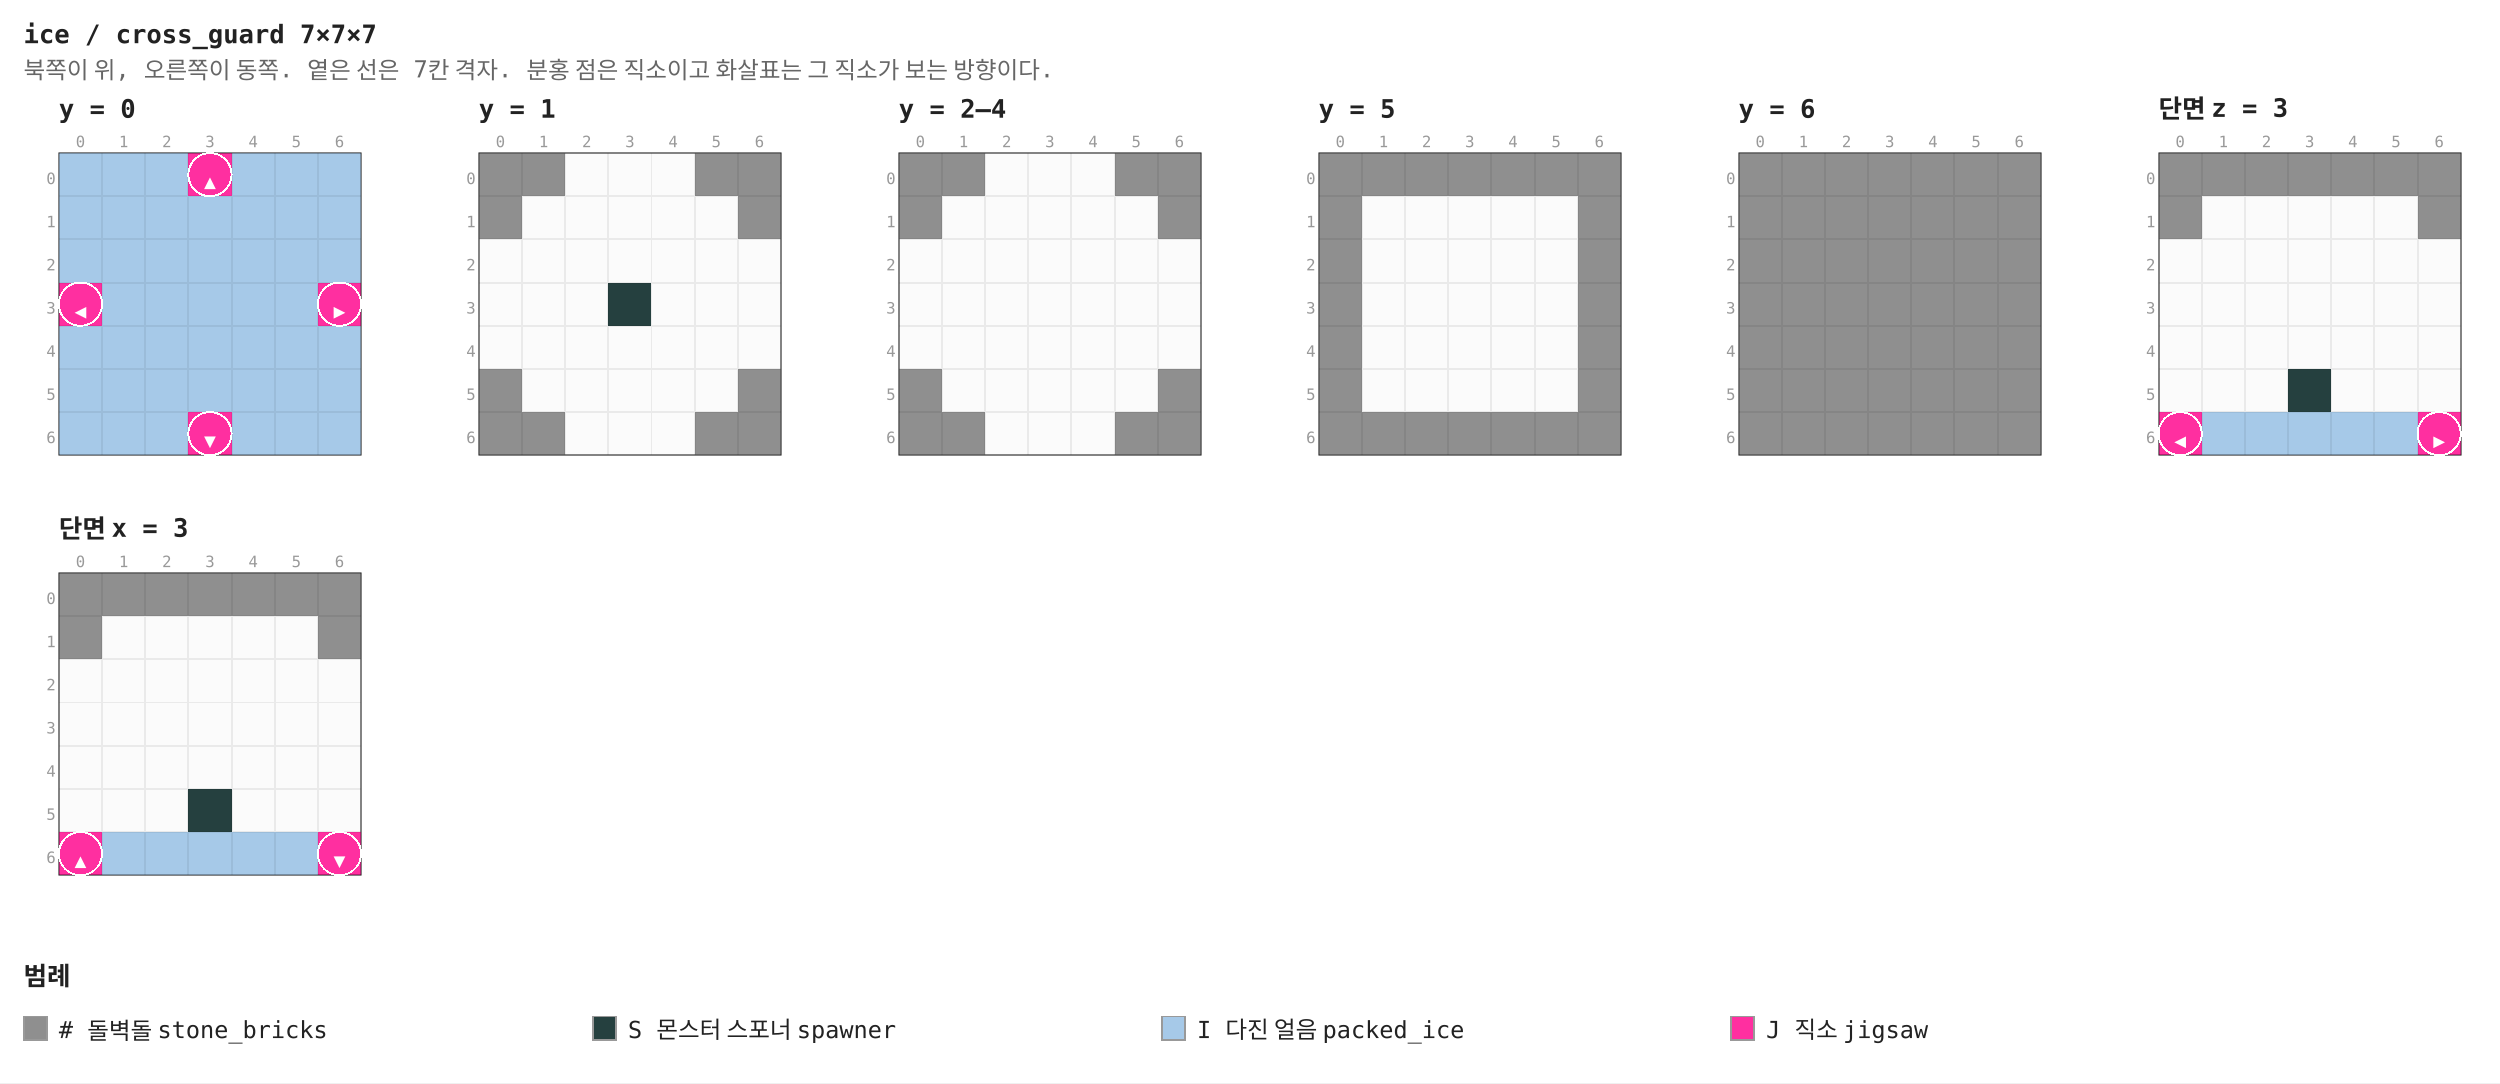
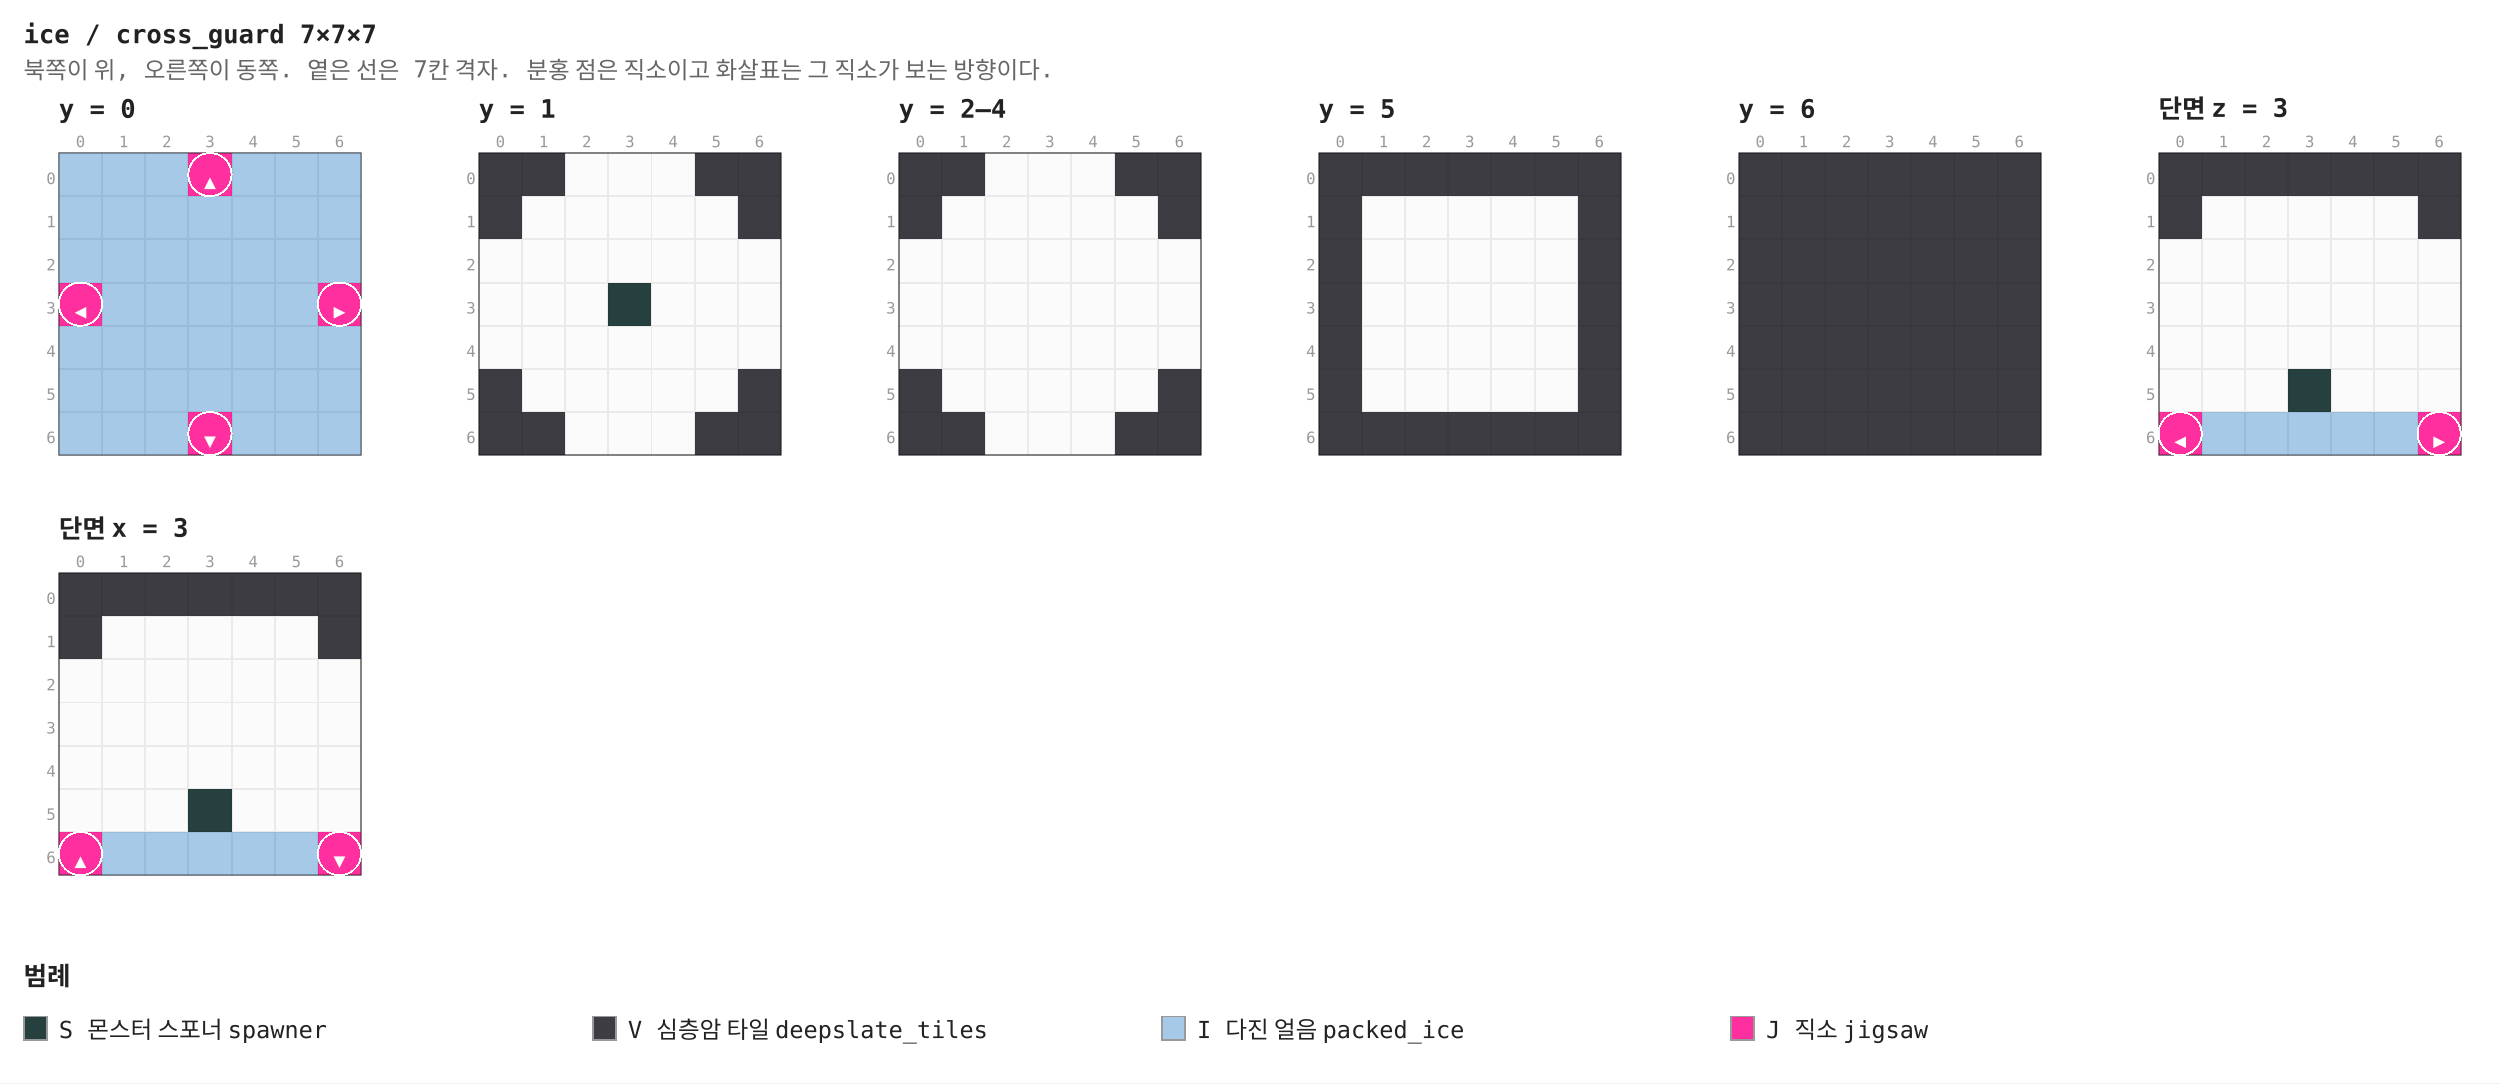
<svg xmlns="http://www.w3.org/2000/svg" width="1274" height="552" viewBox="0 0 1274 552" shape-rendering="crispEdges" font-family="Consolas,'Malgun Gothic','Noto Sans KR',monospace">
  <style>text{fill:#222;shape-rendering:auto}.cap{font-size:13px;font-weight:bold}.leg{font-size:12px}.sub{font-size:12px;fill:#666}.tick{font-size:8px;fill:#999;text-anchor:middle}.arrow{font-size:10px;fill:#fff;text-anchor:middle}.fine{stroke:#000;stroke-opacity:.07;stroke-width:1;fill:none}.grid{stroke:#000;stroke-opacity:.30;stroke-width:1}</style>
  <rect width="100%" height="100%" fill="#fff" />
  <text x="12" y="22" class="cap" font-size="16">ice / cross_guard   7×7×7</text>
  <text x="12" y="40" class="sub">북쪽이 위, 오른쪽이 동쪽. 옅은 선은 7칸 격자. 분홍 점은 직소이고 화살표는 그 직소가 보는 방향이다.</text>
  <text x="30" y="60" class="cap">y = 0</text>
  <rect x="30" y="78" width="154" height="154" fill="#fbfbfb" stroke="#bbb" />
  <path transform="translate(30,78) scale(22)" fill="#a6c9e8" d="M0 0h3v1h-3zM4 0h3v1h-3zM0 1h7v1h-7zM0 2h7v1h-7zM1 3h5v1h-5zM0 4h7v1h-7zM0 5h7v1h-7zM0 6h3v1h-3zM4 6h3v1h-3z" />
  <path transform="translate(30,78) scale(22)" fill="#ff2fa0" d="M3 0h1v1h-1zM0 3h1v1h-1zM6 3h1v1h-1zM3 6h1v1h-1z" />
  <path class="fine" d="M52 78v154M74 78v154M96 78v154M118 78v154M140 78v154M162 78v154M30 100h154M30 122h154M30 144h154M30 166h154M30 188h154M30 210h154" />
  <line x1="30" y1="78" x2="30" y2="232" class="grid" />
  <line x1="184" y1="78" x2="184" y2="232" class="grid" />
  <line x1="30" y1="78" x2="184" y2="78" class="grid" />
  <line x1="30" y1="232" x2="184" y2="232" class="grid" />
  <text x="41.0" y="75" class="tick">0</text>
  <text x="63.0" y="75" class="tick">1</text>
  <text x="85.0" y="75" class="tick">2</text>
  <text x="107.0" y="75" class="tick">3</text>
  <text x="129.0" y="75" class="tick">4</text>
  <text x="151.0" y="75" class="tick">5</text>
  <text x="173.0" y="75" class="tick">6</text>
  <text x="26" y="93.8" class="tick" text-anchor="end">0</text>
  <text x="26" y="115.8" class="tick" text-anchor="end">1</text>
  <text x="26" y="137.8" class="tick" text-anchor="end">2</text>
  <text x="26" y="159.8" class="tick" text-anchor="end">3</text>
  <text x="26" y="181.8" class="tick" text-anchor="end">4</text>
  <text x="26" y="203.8" class="tick" text-anchor="end">5</text>
  <text x="26" y="225.8" class="tick" text-anchor="end">6</text>
  <circle cx="41.0" cy="155.0" r="11.0" fill="#ff2fa0" stroke="#fff" />
  <text x="41.0" y="162.0" class="arrow" font-size="19.8">◀</text>
  <circle cx="107.0" cy="89.0" r="11.0" fill="#ff2fa0" stroke="#fff" />
  <text x="107.0" y="96.0" class="arrow" font-size="19.8">▲</text>
  <circle cx="107.0" cy="221.0" r="11.0" fill="#ff2fa0" stroke="#fff" />
  <text x="107.0" y="228.0" class="arrow" font-size="19.8">▼</text>
  <circle cx="173.0" cy="155.0" r="11.0" fill="#ff2fa0" stroke="#fff" />
  <text x="173.0" y="162.0" class="arrow" font-size="19.8">▶</text>
  <text x="244" y="60" class="cap">y = 1</text>
  <rect x="244" y="78" width="154" height="154" fill="#fbfbfb" stroke="#bbb" />
-   <path transform="translate(244,78) scale(22)" fill="#8f8f8f" d="M0 0h2v1h-2zM5 0h2v1h-2zM0 1h1v1h-1zM6 1h1v1h-1zM0 5h1v1h-1zM6 5h1v1h-1zM0 6h2v1h-2zM5 6h2v1h-2z" />
+   <path transform="translate(244,78) scale(22)" fill="#3c3c42" d="M0 0h2v1h-2zM5 0h2v1h-2zM0 1h1v1h-1zM6 1h1v1h-1zM0 5h1v1h-1zM6 5h1v1h-1zM0 6h2v1h-2zM5 6h2v1h-2z" />
  <path transform="translate(244,78) scale(22)" fill="#25403f" d="M3 3h1v1h-1z" />
  <path class="fine" d="M266 78v154M288 78v154M310 78v154M332 78v154M354 78v154M376 78v154M244 100h154M244 122h154M244 144h154M244 166h154M244 188h154M244 210h154" />
  <line x1="244" y1="78" x2="244" y2="232" class="grid" />
  <line x1="398" y1="78" x2="398" y2="232" class="grid" />
  <line x1="244" y1="78" x2="398" y2="78" class="grid" />
  <line x1="244" y1="232" x2="398" y2="232" class="grid" />
  <text x="255.0" y="75" class="tick">0</text>
  <text x="277.0" y="75" class="tick">1</text>
  <text x="299.0" y="75" class="tick">2</text>
  <text x="321.0" y="75" class="tick">3</text>
  <text x="343.0" y="75" class="tick">4</text>
  <text x="365.0" y="75" class="tick">5</text>
  <text x="387.0" y="75" class="tick">6</text>
  <text x="240" y="93.8" class="tick" text-anchor="end">0</text>
  <text x="240" y="115.8" class="tick" text-anchor="end">1</text>
  <text x="240" y="137.8" class="tick" text-anchor="end">2</text>
  <text x="240" y="159.8" class="tick" text-anchor="end">3</text>
  <text x="240" y="181.8" class="tick" text-anchor="end">4</text>
  <text x="240" y="203.8" class="tick" text-anchor="end">5</text>
  <text x="240" y="225.8" class="tick" text-anchor="end">6</text>
  <text x="458" y="60" class="cap">y = 2–4</text>
  <rect x="458" y="78" width="154" height="154" fill="#fbfbfb" stroke="#bbb" />
-   <path transform="translate(458,78) scale(22)" fill="#8f8f8f" d="M0 0h2v1h-2zM5 0h2v1h-2zM0 1h1v1h-1zM6 1h1v1h-1zM0 5h1v1h-1zM6 5h1v1h-1zM0 6h2v1h-2zM5 6h2v1h-2z" />
+   <path transform="translate(458,78) scale(22)" fill="#3c3c42" d="M0 0h2v1h-2zM5 0h2v1h-2zM0 1h1v1h-1zM6 1h1v1h-1zM0 5h1v1h-1zM6 5h1v1h-1zM0 6h2v1h-2zM5 6h2v1h-2z" />
  <path class="fine" d="M480 78v154M502 78v154M524 78v154M546 78v154M568 78v154M590 78v154M458 100h154M458 122h154M458 144h154M458 166h154M458 188h154M458 210h154" />
  <line x1="458" y1="78" x2="458" y2="232" class="grid" />
  <line x1="612" y1="78" x2="612" y2="232" class="grid" />
  <line x1="458" y1="78" x2="612" y2="78" class="grid" />
  <line x1="458" y1="232" x2="612" y2="232" class="grid" />
  <text x="469.0" y="75" class="tick">0</text>
  <text x="491.0" y="75" class="tick">1</text>
  <text x="513.0" y="75" class="tick">2</text>
  <text x="535.0" y="75" class="tick">3</text>
  <text x="557.0" y="75" class="tick">4</text>
  <text x="579.0" y="75" class="tick">5</text>
  <text x="601.0" y="75" class="tick">6</text>
  <text x="454" y="93.8" class="tick" text-anchor="end">0</text>
  <text x="454" y="115.8" class="tick" text-anchor="end">1</text>
  <text x="454" y="137.8" class="tick" text-anchor="end">2</text>
  <text x="454" y="159.8" class="tick" text-anchor="end">3</text>
  <text x="454" y="181.8" class="tick" text-anchor="end">4</text>
  <text x="454" y="203.8" class="tick" text-anchor="end">5</text>
  <text x="454" y="225.8" class="tick" text-anchor="end">6</text>
  <text x="672" y="60" class="cap">y = 5</text>
  <rect x="672" y="78" width="154" height="154" fill="#fbfbfb" stroke="#bbb" />
-   <path transform="translate(672,78) scale(22)" fill="#8f8f8f" d="M0 0h7v1h-7zM0 1h1v1h-1zM6 1h1v1h-1zM0 2h1v1h-1zM6 2h1v1h-1zM0 3h1v1h-1zM6 3h1v1h-1zM0 4h1v1h-1zM6 4h1v1h-1zM0 5h1v1h-1zM6 5h1v1h-1zM0 6h7v1h-7z" />
+   <path transform="translate(672,78) scale(22)" fill="#3c3c42" d="M0 0h7v1h-7zM0 1h1v1h-1zM6 1h1v1h-1zM0 2h1v1h-1zM6 2h1v1h-1zM0 3h1v1h-1zM6 3h1v1h-1zM0 4h1v1h-1zM6 4h1v1h-1zM0 5h1v1h-1zM6 5h1v1h-1zM0 6h7v1h-7z" />
  <path class="fine" d="M694 78v154M716 78v154M738 78v154M760 78v154M782 78v154M804 78v154M672 100h154M672 122h154M672 144h154M672 166h154M672 188h154M672 210h154" />
  <line x1="672" y1="78" x2="672" y2="232" class="grid" />
  <line x1="826" y1="78" x2="826" y2="232" class="grid" />
  <line x1="672" y1="78" x2="826" y2="78" class="grid" />
  <line x1="672" y1="232" x2="826" y2="232" class="grid" />
  <text x="683.0" y="75" class="tick">0</text>
  <text x="705.0" y="75" class="tick">1</text>
  <text x="727.0" y="75" class="tick">2</text>
  <text x="749.0" y="75" class="tick">3</text>
  <text x="771.0" y="75" class="tick">4</text>
  <text x="793.0" y="75" class="tick">5</text>
  <text x="815.0" y="75" class="tick">6</text>
  <text x="668" y="93.8" class="tick" text-anchor="end">0</text>
  <text x="668" y="115.8" class="tick" text-anchor="end">1</text>
  <text x="668" y="137.8" class="tick" text-anchor="end">2</text>
  <text x="668" y="159.8" class="tick" text-anchor="end">3</text>
  <text x="668" y="181.8" class="tick" text-anchor="end">4</text>
  <text x="668" y="203.8" class="tick" text-anchor="end">5</text>
  <text x="668" y="225.8" class="tick" text-anchor="end">6</text>
  <text x="886" y="60" class="cap">y = 6</text>
  <rect x="886" y="78" width="154" height="154" fill="#fbfbfb" stroke="#bbb" />
-   <path transform="translate(886,78) scale(22)" fill="#8f8f8f" d="M0 0h7v1h-7zM0 1h7v1h-7zM0 2h7v1h-7zM0 3h7v1h-7zM0 4h7v1h-7zM0 5h7v1h-7zM0 6h7v1h-7z" />
+   <path transform="translate(886,78) scale(22)" fill="#3c3c42" d="M0 0h7v1h-7zM0 1h7v1h-7zM0 2h7v1h-7zM0 3h7v1h-7zM0 4h7v1h-7zM0 5h7v1h-7zM0 6h7v1h-7z" />
  <path class="fine" d="M908 78v154M930 78v154M952 78v154M974 78v154M996 78v154M1018 78v154M886 100h154M886 122h154M886 144h154M886 166h154M886 188h154M886 210h154" />
  <line x1="886" y1="78" x2="886" y2="232" class="grid" />
  <line x1="1040" y1="78" x2="1040" y2="232" class="grid" />
  <line x1="886" y1="78" x2="1040" y2="78" class="grid" />
  <line x1="886" y1="232" x2="1040" y2="232" class="grid" />
  <text x="897.0" y="75" class="tick">0</text>
  <text x="919.0" y="75" class="tick">1</text>
  <text x="941.0" y="75" class="tick">2</text>
  <text x="963.0" y="75" class="tick">3</text>
  <text x="985.0" y="75" class="tick">4</text>
  <text x="1007.0" y="75" class="tick">5</text>
  <text x="1029.0" y="75" class="tick">6</text>
  <text x="882" y="93.8" class="tick" text-anchor="end">0</text>
  <text x="882" y="115.8" class="tick" text-anchor="end">1</text>
  <text x="882" y="137.8" class="tick" text-anchor="end">2</text>
  <text x="882" y="159.8" class="tick" text-anchor="end">3</text>
  <text x="882" y="181.8" class="tick" text-anchor="end">4</text>
  <text x="882" y="203.8" class="tick" text-anchor="end">5</text>
  <text x="882" y="225.8" class="tick" text-anchor="end">6</text>
  <text x="1100" y="60" class="cap">단면 z = 3</text>
  <rect x="1100" y="78" width="154" height="154" fill="#fbfbfb" stroke="#bbb" />
-   <path transform="translate(1100,78) scale(22)" fill="#8f8f8f" d="M0 0h7v1h-7zM0 1h1v1h-1zM6 1h1v1h-1z" />
+   <path transform="translate(1100,78) scale(22)" fill="#3c3c42" d="M0 0h7v1h-7zM0 1h1v1h-1zM6 1h1v1h-1z" />
  <path transform="translate(1100,78) scale(22)" fill="#25403f" d="M3 5h1v1h-1z" />
  <path transform="translate(1100,78) scale(22)" fill="#ff2fa0" d="M0 6h1v1h-1zM6 6h1v1h-1z" />
  <path transform="translate(1100,78) scale(22)" fill="#a6c9e8" d="M1 6h5v1h-5z" />
  <path class="fine" d="M1122 78v154M1144 78v154M1166 78v154M1188 78v154M1210 78v154M1232 78v154M1100 100h154M1100 122h154M1100 144h154M1100 166h154M1100 188h154M1100 210h154" />
  <line x1="1100" y1="78" x2="1100" y2="232" class="grid" />
  <line x1="1254" y1="78" x2="1254" y2="232" class="grid" />
  <line x1="1100" y1="78" x2="1254" y2="78" class="grid" />
  <line x1="1100" y1="232" x2="1254" y2="232" class="grid" />
  <text x="1111.0" y="75" class="tick">0</text>
  <text x="1133.0" y="75" class="tick">1</text>
  <text x="1155.0" y="75" class="tick">2</text>
  <text x="1177.0" y="75" class="tick">3</text>
  <text x="1199.0" y="75" class="tick">4</text>
  <text x="1221.0" y="75" class="tick">5</text>
  <text x="1243.0" y="75" class="tick">6</text>
  <text x="1096" y="93.8" class="tick" text-anchor="end">0</text>
  <text x="1096" y="115.8" class="tick" text-anchor="end">1</text>
  <text x="1096" y="137.8" class="tick" text-anchor="end">2</text>
  <text x="1096" y="159.8" class="tick" text-anchor="end">3</text>
  <text x="1096" y="181.8" class="tick" text-anchor="end">4</text>
  <text x="1096" y="203.8" class="tick" text-anchor="end">5</text>
  <text x="1096" y="225.8" class="tick" text-anchor="end">6</text>
  <circle cx="1111.0" cy="221.0" r="11.0" fill="#ff2fa0" stroke="#fff" />
  <text x="1111.0" y="228.0" class="arrow" font-size="19.8">◀</text>
  <circle cx="1243.0" cy="221.0" r="11.0" fill="#ff2fa0" stroke="#fff" />
  <text x="1243.0" y="228.0" class="arrow" font-size="19.8">▶</text>
  <text x="30" y="274" class="cap">단면 x = 3</text>
  <rect x="30" y="292" width="154" height="154" fill="#fbfbfb" stroke="#bbb" />
-   <path transform="translate(30,292) scale(22)" fill="#8f8f8f" d="M0 0h7v1h-7zM0 1h1v1h-1zM6 1h1v1h-1z" />
+   <path transform="translate(30,292) scale(22)" fill="#3c3c42" d="M0 0h7v1h-7zM0 1h1v1h-1zM6 1h1v1h-1z" />
  <path transform="translate(30,292) scale(22)" fill="#25403f" d="M3 5h1v1h-1z" />
  <path transform="translate(30,292) scale(22)" fill="#ff2fa0" d="M0 6h1v1h-1zM6 6h1v1h-1z" />
  <path transform="translate(30,292) scale(22)" fill="#a6c9e8" d="M1 6h5v1h-5z" />
  <path class="fine" d="M52 292v154M74 292v154M96 292v154M118 292v154M140 292v154M162 292v154M30 314h154M30 336h154M30 358h154M30 380h154M30 402h154M30 424h154" />
  <line x1="30" y1="292" x2="30" y2="446" class="grid" />
  <line x1="184" y1="292" x2="184" y2="446" class="grid" />
  <line x1="30" y1="292" x2="184" y2="292" class="grid" />
  <line x1="30" y1="446" x2="184" y2="446" class="grid" />
  <text x="41.0" y="289" class="tick">0</text>
  <text x="63.0" y="289" class="tick">1</text>
  <text x="85.0" y="289" class="tick">2</text>
  <text x="107.0" y="289" class="tick">3</text>
  <text x="129.0" y="289" class="tick">4</text>
  <text x="151.0" y="289" class="tick">5</text>
  <text x="173.0" y="289" class="tick">6</text>
  <text x="26" y="307.8" class="tick" text-anchor="end">0</text>
  <text x="26" y="329.8" class="tick" text-anchor="end">1</text>
  <text x="26" y="351.8" class="tick" text-anchor="end">2</text>
  <text x="26" y="373.8" class="tick" text-anchor="end">3</text>
  <text x="26" y="395.8" class="tick" text-anchor="end">4</text>
  <text x="26" y="417.8" class="tick" text-anchor="end">5</text>
  <text x="26" y="439.8" class="tick" text-anchor="end">6</text>
  <circle cx="41.0" cy="435.0" r="11.0" fill="#ff2fa0" stroke="#fff" />
  <text x="41.0" y="442.0" class="arrow" font-size="19.8">▲</text>
  <circle cx="173.0" cy="435.0" r="11.0" fill="#ff2fa0" stroke="#fff" />
  <text x="173.0" y="442.0" class="arrow" font-size="19.8">▼</text>
  <text x="12" y="502" class="cap">범례</text>
-   <rect x="12" y="518" width="12" height="12" fill="#8f8f8f" stroke="#999" />
-   <text x="30" y="529" class="leg">#  돌벽돌  stone_bricks</text>
-   <rect x="302" y="518" width="12" height="12" fill="#25403f" stroke="#999" />
-   <text x="320" y="529" class="leg">S  몬스터 스포너  spawner</text>
+   <rect x="12" y="518" width="12" height="12" fill="#25403f" stroke="#999" />
+   <text x="30" y="529" class="leg">S  몬스터 스포너  spawner</text>
+   <rect x="302" y="518" width="12" height="12" fill="#3c3c42" stroke="#999" />
+   <text x="320" y="529" class="leg">V  심층암 타일  deepslate_tiles</text>
  <rect x="592" y="518" width="12" height="12" fill="#a6c9e8" stroke="#999" />
  <text x="610" y="529" class="leg">I  다진 얼음  packed_ice</text>
  <rect x="882" y="518" width="12" height="12" fill="#ff2fa0" stroke="#999" />
  <text x="900" y="529" class="leg">J  직소  jigsaw</text>
</svg>
